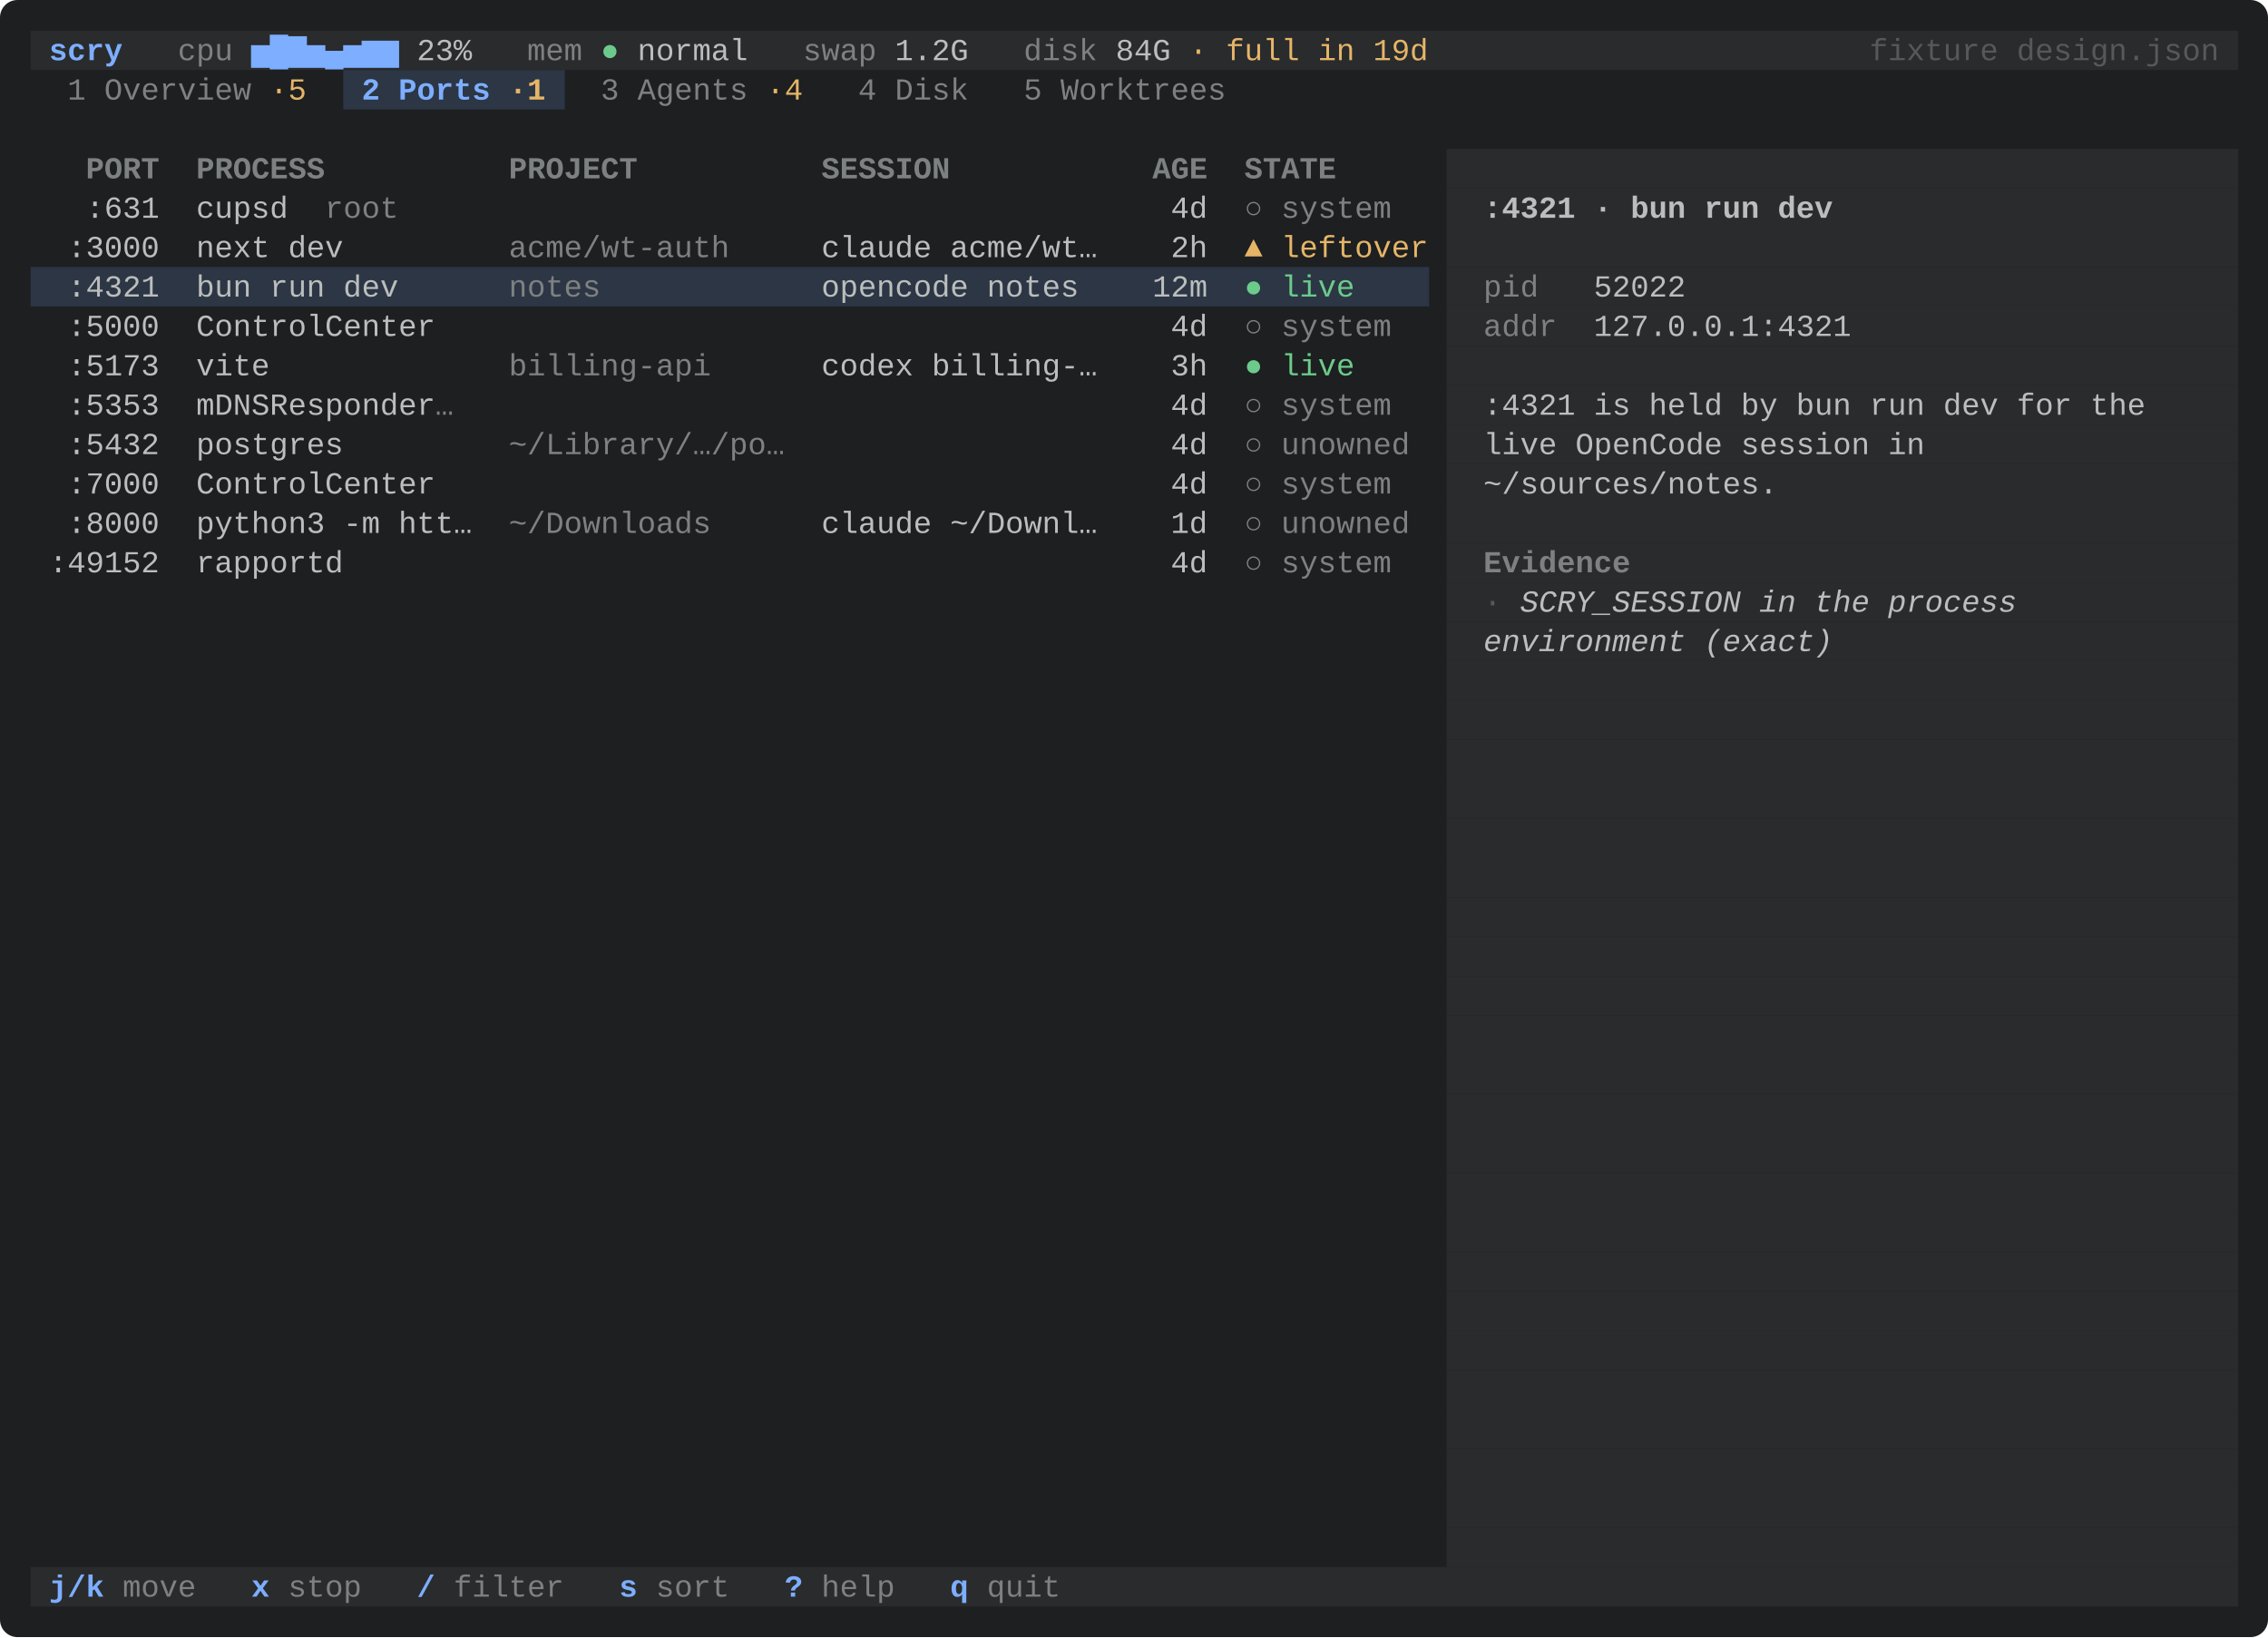
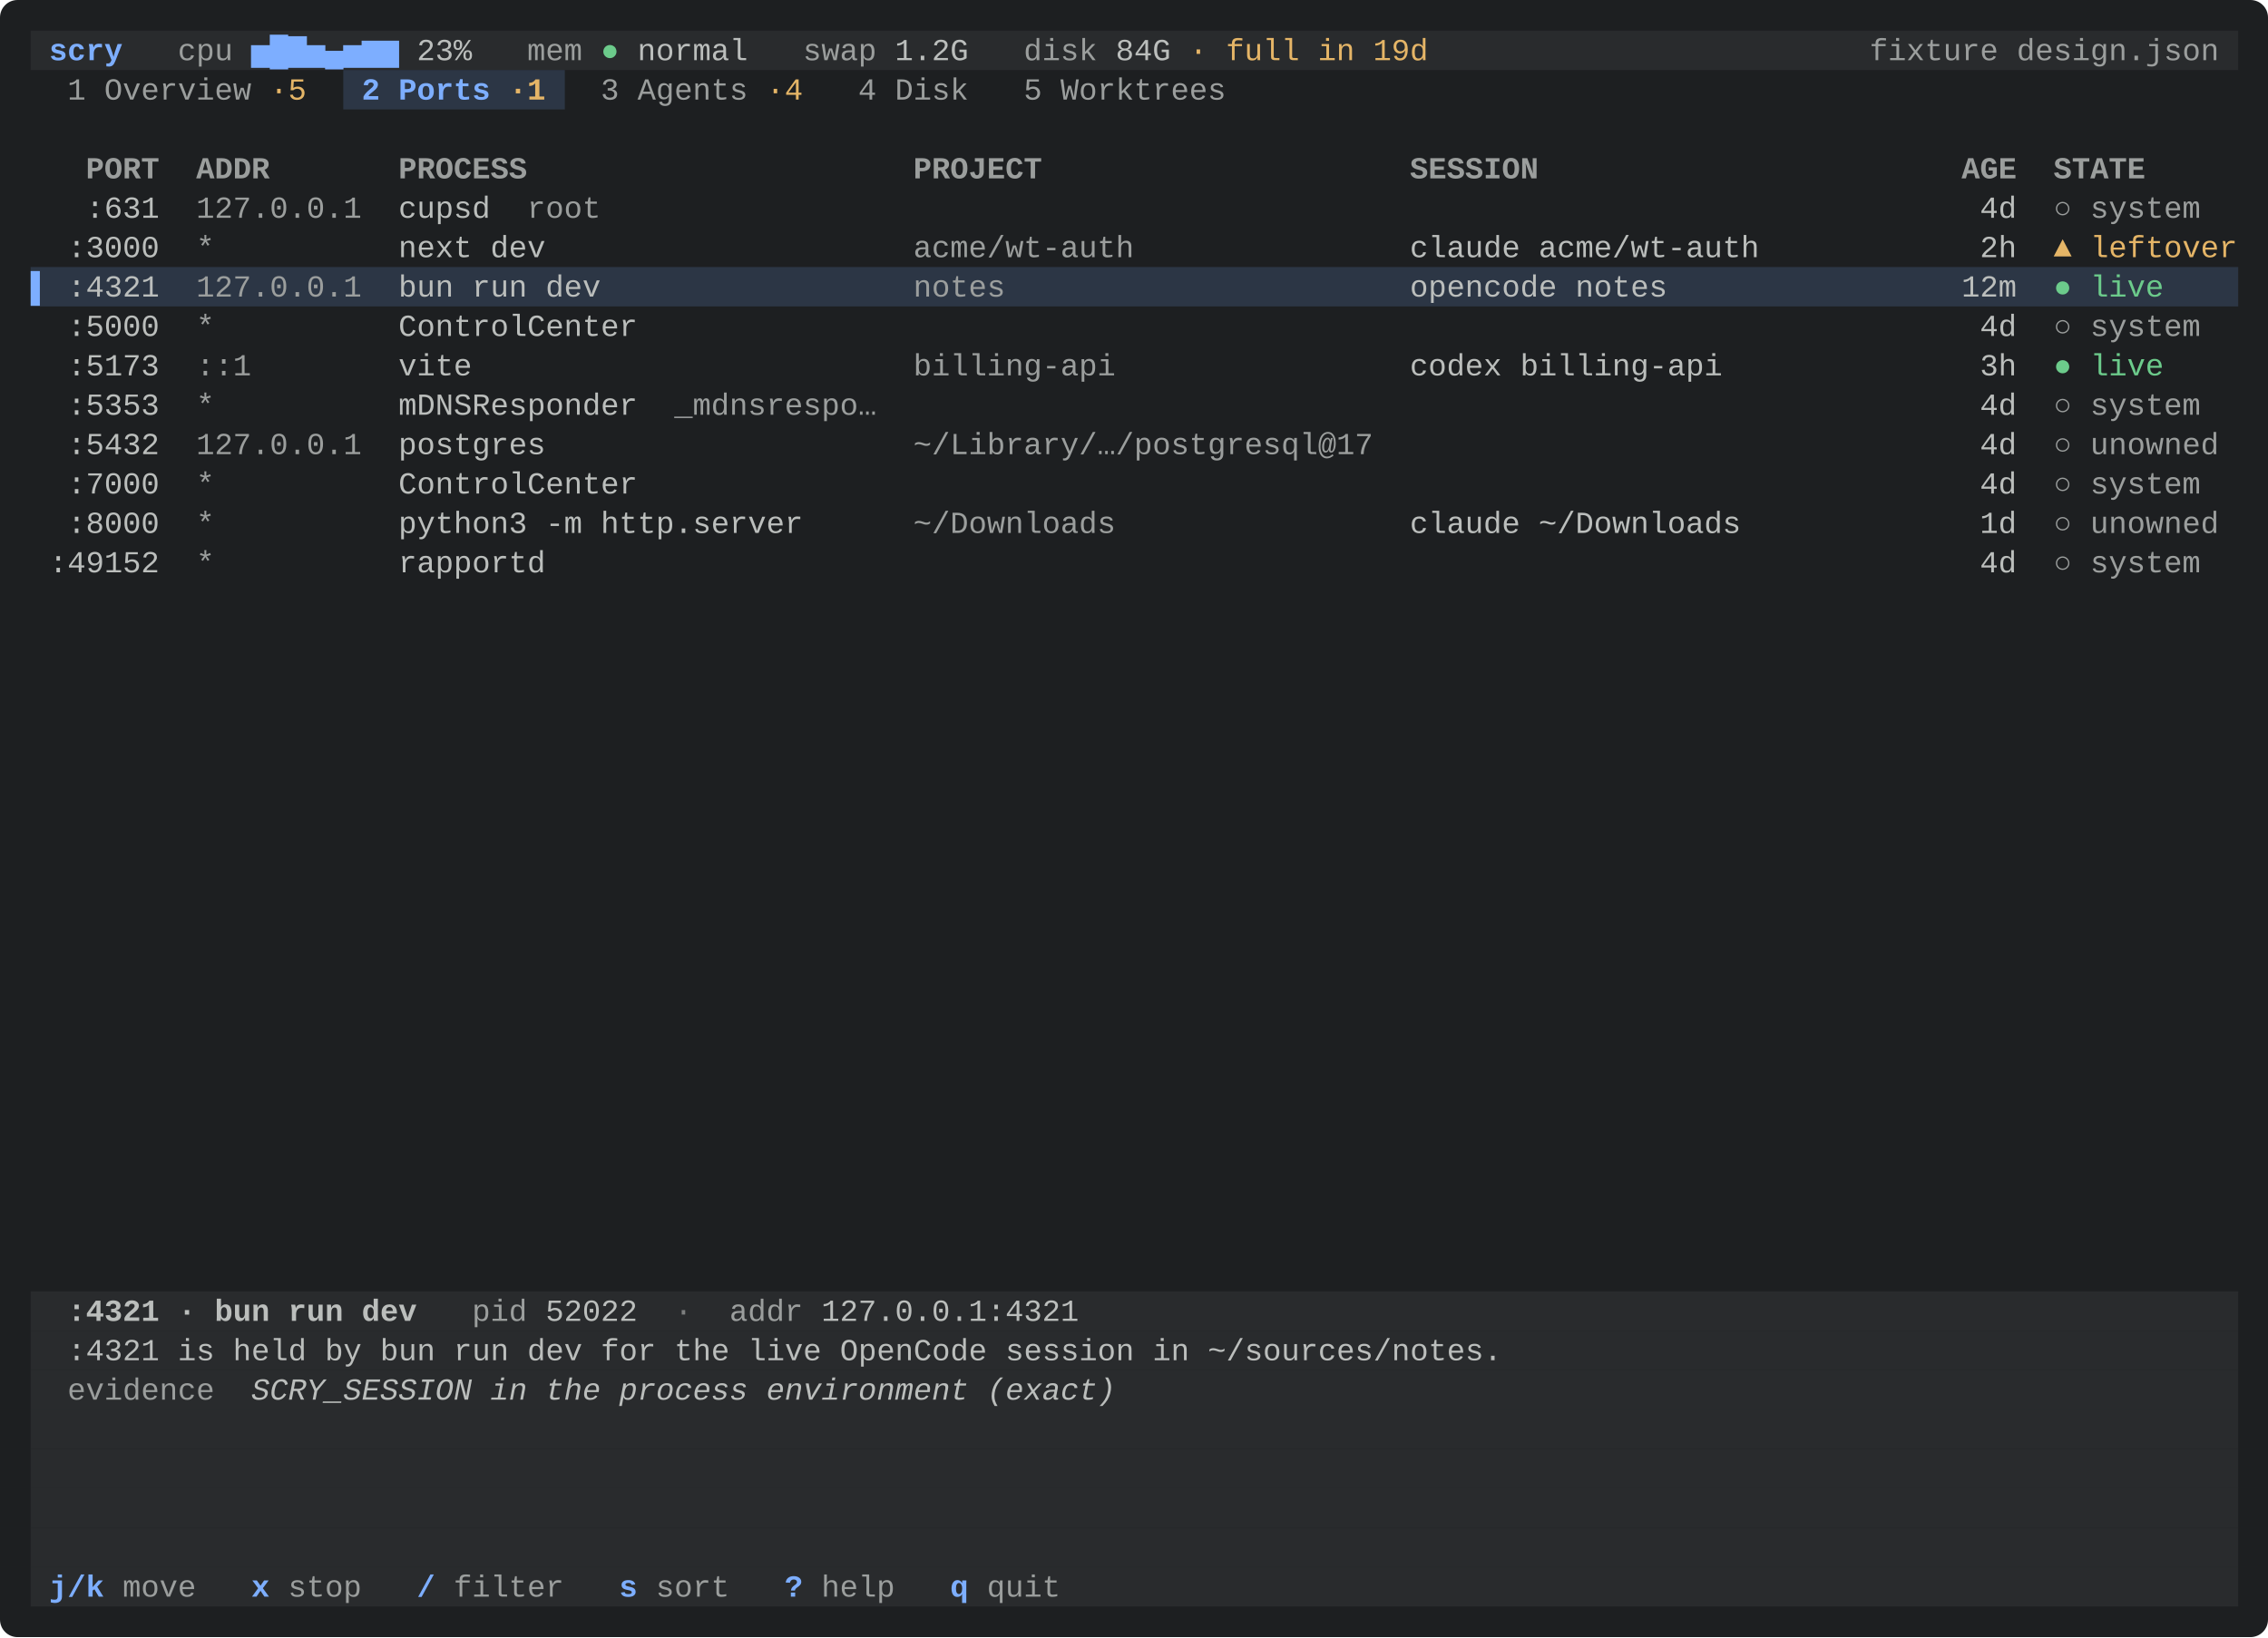
<svg xmlns="http://www.w3.org/2000/svg" width="1036" height="748" viewBox="0 0 1036 748">
  <style>text{font-family:ui-monospace,SFMono-Regular,"SF Mono",Menlo,Consolas,"Liberation Mono","DejaVu Sans Mono",monospace;font-size:14px;white-space:pre}</style>
  <rect width="1036" height="748" rx="8" fill="#1d1f21" />
  <g transform="translate(14 14)">
    <rect x="0.0" y="0" width="1008.4" height="18" fill="#292b2d" />
    <text x="8.4" y="13.5" fill="#7daeff" textLength="33.6" lengthAdjust="spacingAndGlyphs" xml:space="preserve" font-weight="700">scry</text>
-     <text x="67.2" y="13.5" fill="#7e8181" textLength="25.2" lengthAdjust="spacingAndGlyphs" xml:space="preserve">cpu</text>
+     <text x="67.2" y="13.5" fill="#9b9e9d" textLength="25.2" lengthAdjust="spacingAndGlyphs" xml:space="preserve">cpu</text>
    <text x="100.8" y="13.5" fill="#7daeff" textLength="67.2" lengthAdjust="spacingAndGlyphs" xml:space="preserve">▅█▇▅▄▅▆▆</text>
    <text x="176.4" y="13.5" fill="#bbbebc" textLength="25.2" lengthAdjust="spacingAndGlyphs" xml:space="preserve">23%</text>
-     <text x="226.8" y="13.5" fill="#7e8181" textLength="25.2" lengthAdjust="spacingAndGlyphs" xml:space="preserve">mem</text>
+     <text x="226.8" y="13.5" fill="#9b9e9d" textLength="25.2" lengthAdjust="spacingAndGlyphs" xml:space="preserve">mem</text>
    <text x="260.4" y="13.5" fill="#6ccb8b" textLength="8.4" lengthAdjust="spacingAndGlyphs" xml:space="preserve">●</text>
    <text x="277.2" y="13.5" fill="#bbbebc" textLength="50.4" lengthAdjust="spacingAndGlyphs" xml:space="preserve">normal</text>
-     <text x="352.8" y="13.5" fill="#7e8181" textLength="33.6" lengthAdjust="spacingAndGlyphs" xml:space="preserve">swap</text>
+     <text x="352.8" y="13.5" fill="#9b9e9d" textLength="33.6" lengthAdjust="spacingAndGlyphs" xml:space="preserve">swap</text>
    <text x="394.8" y="13.5" fill="#bbbebc" textLength="33.6" lengthAdjust="spacingAndGlyphs" xml:space="preserve">1.2G</text>
-     <text x="453.6" y="13.5" fill="#7e8181" textLength="33.6" lengthAdjust="spacingAndGlyphs" xml:space="preserve">disk</text>
+     <text x="453.6" y="13.5" fill="#9b9e9d" textLength="33.6" lengthAdjust="spacingAndGlyphs" xml:space="preserve">disk</text>
    <text x="495.6" y="13.5" fill="#bbbebc" textLength="25.2" lengthAdjust="spacingAndGlyphs" xml:space="preserve">84G</text>
    <text x="529.2" y="13.5" fill="#e5b567" textLength="109.2" lengthAdjust="spacingAndGlyphs" xml:space="preserve">· full in 19d</text>
-     <text x="840.0" y="13.5" fill="#565859" textLength="159.6" lengthAdjust="spacingAndGlyphs" xml:space="preserve">fixture design.json</text>
+     <text x="840.0" y="13.5" fill="#9b9e9d" textLength="159.6" lengthAdjust="spacingAndGlyphs" xml:space="preserve">fixture design.json</text>
    <rect x="142.8" y="18" width="101.2" height="18" fill="#2c3645" />
-     <text x="16.8" y="31.5" fill="#7e8181" textLength="84.0" lengthAdjust="spacingAndGlyphs" xml:space="preserve">1 Overview</text>
+     <text x="16.8" y="31.5" fill="#9b9e9d" textLength="84.0" lengthAdjust="spacingAndGlyphs" xml:space="preserve">1 Overview</text>
    <text x="109.2" y="31.5" fill="#e5b567" textLength="16.8" lengthAdjust="spacingAndGlyphs" xml:space="preserve">·5</text>
    <text x="151.2" y="31.5" fill="#7daeff" textLength="58.8" lengthAdjust="spacingAndGlyphs" xml:space="preserve" font-weight="700">2 Ports</text>
    <text x="218.4" y="31.5" fill="#e5b567" textLength="16.8" lengthAdjust="spacingAndGlyphs" xml:space="preserve" font-weight="700">·1</text>
-     <text x="260.4" y="31.5" fill="#7e8181" textLength="67.2" lengthAdjust="spacingAndGlyphs" xml:space="preserve">3 Agents</text>
+     <text x="260.4" y="31.5" fill="#9b9e9d" textLength="67.2" lengthAdjust="spacingAndGlyphs" xml:space="preserve">3 Agents</text>
    <text x="336.0" y="31.5" fill="#e5b567" textLength="16.8" lengthAdjust="spacingAndGlyphs" xml:space="preserve">·4</text>
-     <text x="378.0" y="31.5" fill="#7e8181" textLength="50.4" lengthAdjust="spacingAndGlyphs" xml:space="preserve">4 Disk</text>
-     <text x="453.6" y="31.5" fill="#7e8181" textLength="92.4" lengthAdjust="spacingAndGlyphs" xml:space="preserve">5 Worktrees</text>
-     <rect x="646.8" y="54" width="361.6" height="18" fill="#292b2d" />
-     <text x="25.2" y="67.5" fill="#7e8181" textLength="33.6" lengthAdjust="spacingAndGlyphs" xml:space="preserve" font-weight="700">PORT</text>
-     <text x="75.6" y="67.5" fill="#7e8181" textLength="58.8" lengthAdjust="spacingAndGlyphs" xml:space="preserve" font-weight="700">PROCESS</text>
-     <text x="218.4" y="67.5" fill="#7e8181" textLength="58.8" lengthAdjust="spacingAndGlyphs" xml:space="preserve" font-weight="700">PROJECT</text>
-     <text x="361.2" y="67.5" fill="#7e8181" textLength="58.8" lengthAdjust="spacingAndGlyphs" xml:space="preserve" font-weight="700">SESSION</text>
-     <text x="512.4" y="67.5" fill="#7e8181" textLength="25.2" lengthAdjust="spacingAndGlyphs" xml:space="preserve" font-weight="700">AGE</text>
-     <text x="554.4" y="67.5" fill="#7e8181" textLength="42.0" lengthAdjust="spacingAndGlyphs" xml:space="preserve" font-weight="700">STATE</text>
-     <rect x="646.8" y="72" width="361.6" height="18" fill="#292b2d" />
+     <text x="378.0" y="31.5" fill="#9b9e9d" textLength="50.4" lengthAdjust="spacingAndGlyphs" xml:space="preserve">4 Disk</text>
+     <text x="453.6" y="31.5" fill="#9b9e9d" textLength="92.4" lengthAdjust="spacingAndGlyphs" xml:space="preserve">5 Worktrees</text>
+     <text x="25.2" y="67.5" fill="#9b9e9d" textLength="33.6" lengthAdjust="spacingAndGlyphs" xml:space="preserve" font-weight="700">PORT</text>
+     <text x="75.6" y="67.5" fill="#9b9e9d" textLength="33.6" lengthAdjust="spacingAndGlyphs" xml:space="preserve" font-weight="700">ADDR</text>
+     <text x="168.0" y="67.5" fill="#9b9e9d" textLength="58.8" lengthAdjust="spacingAndGlyphs" xml:space="preserve" font-weight="700">PROCESS</text>
+     <text x="403.2" y="67.5" fill="#9b9e9d" textLength="58.8" lengthAdjust="spacingAndGlyphs" xml:space="preserve" font-weight="700">PROJECT</text>
+     <text x="630.0" y="67.5" fill="#9b9e9d" textLength="58.8" lengthAdjust="spacingAndGlyphs" xml:space="preserve" font-weight="700">SESSION</text>
+     <text x="882.0" y="67.5" fill="#9b9e9d" textLength="25.2" lengthAdjust="spacingAndGlyphs" xml:space="preserve" font-weight="700">AGE</text>
+     <text x="924.0" y="67.5" fill="#9b9e9d" textLength="42.0" lengthAdjust="spacingAndGlyphs" xml:space="preserve" font-weight="700">STATE</text>
    <text x="25.2" y="85.5" fill="#bbbebc" textLength="33.6" lengthAdjust="spacingAndGlyphs" xml:space="preserve">:631</text>
-     <text x="75.6" y="85.5" fill="#bbbebc" textLength="42.0" lengthAdjust="spacingAndGlyphs" xml:space="preserve">cupsd</text>
-     <text x="134.4" y="85.5" fill="#7e8181" textLength="33.6" lengthAdjust="spacingAndGlyphs" xml:space="preserve">root</text>
-     <text x="520.8" y="85.5" fill="#bbbebc" textLength="16.8" lengthAdjust="spacingAndGlyphs" xml:space="preserve">4d</text>
-     <text x="554.4" y="85.5" fill="#7e8181" textLength="67.2" lengthAdjust="spacingAndGlyphs" xml:space="preserve">○ system</text>
-     <text x="663.6" y="85.5" fill="#bbbebc" textLength="159.6" lengthAdjust="spacingAndGlyphs" xml:space="preserve" font-weight="700">:4321 · bun run dev</text>
-     <rect x="646.8" y="90" width="361.6" height="18" fill="#292b2d" />
+     <text x="75.6" y="85.5" fill="#9b9e9d" textLength="75.6" lengthAdjust="spacingAndGlyphs" xml:space="preserve">127.0.0.1</text>
+     <text x="168.0" y="85.5" fill="#bbbebc" textLength="42.0" lengthAdjust="spacingAndGlyphs" xml:space="preserve">cupsd</text>
+     <text x="226.8" y="85.5" fill="#9b9e9d" textLength="33.6" lengthAdjust="spacingAndGlyphs" xml:space="preserve">root</text>
+     <text x="890.4" y="85.5" fill="#bbbebc" textLength="16.8" lengthAdjust="spacingAndGlyphs" xml:space="preserve">4d</text>
+     <text x="924.0" y="85.5" fill="#9b9e9d" textLength="67.2" lengthAdjust="spacingAndGlyphs" xml:space="preserve">○ system</text>
    <text x="16.8" y="103.5" fill="#bbbebc" textLength="42.0" lengthAdjust="spacingAndGlyphs" xml:space="preserve">:3000</text>
-     <text x="75.6" y="103.5" fill="#bbbebc" textLength="67.2" lengthAdjust="spacingAndGlyphs" xml:space="preserve">next dev</text>
-     <text x="218.4" y="103.5" fill="#7e8181" textLength="100.8" lengthAdjust="spacingAndGlyphs" xml:space="preserve">acme/wt-auth</text>
-     <text x="361.2" y="103.5" fill="#bbbebc" textLength="126.0" lengthAdjust="spacingAndGlyphs" xml:space="preserve">claude acme/wt…</text>
-     <text x="520.8" y="103.5" fill="#bbbebc" textLength="16.8" lengthAdjust="spacingAndGlyphs" xml:space="preserve">2h</text>
-     <text x="554.4" y="103.5" fill="#e5b567" textLength="84.0" lengthAdjust="spacingAndGlyphs" xml:space="preserve">▲ leftover</text>
-     <rect x="0.0" y="108" width="638.8" height="18" fill="#2c3645" />
-     <rect x="646.8" y="108" width="361.6" height="18" fill="#292b2d" />
+     <text x="75.6" y="103.5" fill="#9b9e9d" textLength="8.4" lengthAdjust="spacingAndGlyphs" xml:space="preserve">*</text>
+     <text x="168.0" y="103.5" fill="#bbbebc" textLength="67.2" lengthAdjust="spacingAndGlyphs" xml:space="preserve">next dev</text>
+     <text x="403.2" y="103.5" fill="#9b9e9d" textLength="100.8" lengthAdjust="spacingAndGlyphs" xml:space="preserve">acme/wt-auth</text>
+     <text x="630.0" y="103.5" fill="#bbbebc" textLength="159.6" lengthAdjust="spacingAndGlyphs" xml:space="preserve">claude acme/wt-auth</text>
+     <text x="890.4" y="103.5" fill="#bbbebc" textLength="16.8" lengthAdjust="spacingAndGlyphs" xml:space="preserve">2h</text>
+     <text x="924.0" y="103.5" fill="#e5b567" textLength="84.0" lengthAdjust="spacingAndGlyphs" xml:space="preserve">▲ leftover</text>
+     <rect x="0.0" y="108" width="1008.4" height="18" fill="#2c3645" />
+     <text x="0.0" y="121.5" fill="#7daeff" textLength="8.4" lengthAdjust="spacingAndGlyphs" xml:space="preserve">▌</text>
    <text x="16.8" y="121.5" fill="#bbbebc" textLength="42.0" lengthAdjust="spacingAndGlyphs" xml:space="preserve">:4321</text>
-     <text x="75.6" y="121.5" fill="#bbbebc" textLength="92.4" lengthAdjust="spacingAndGlyphs" xml:space="preserve">bun run dev</text>
-     <text x="218.4" y="121.5" fill="#7e8181" textLength="42.0" lengthAdjust="spacingAndGlyphs" xml:space="preserve">notes</text>
-     <text x="361.2" y="121.5" fill="#bbbebc" textLength="117.6" lengthAdjust="spacingAndGlyphs" xml:space="preserve">opencode notes</text>
-     <text x="512.4" y="121.5" fill="#bbbebc" textLength="25.2" lengthAdjust="spacingAndGlyphs" xml:space="preserve">12m</text>
-     <text x="554.4" y="121.5" fill="#6ccb8b" textLength="50.4" lengthAdjust="spacingAndGlyphs" xml:space="preserve">● live</text>
-     <text x="663.6" y="121.5" fill="#7e8181" textLength="25.2" lengthAdjust="spacingAndGlyphs" xml:space="preserve">pid</text>
-     <text x="714.0" y="121.5" fill="#bbbebc" textLength="42.0" lengthAdjust="spacingAndGlyphs" xml:space="preserve">52022</text>
-     <rect x="646.8" y="126" width="361.6" height="18" fill="#292b2d" />
+     <text x="75.6" y="121.5" fill="#9b9e9d" textLength="75.6" lengthAdjust="spacingAndGlyphs" xml:space="preserve">127.0.0.1</text>
+     <text x="168.0" y="121.5" fill="#bbbebc" textLength="92.4" lengthAdjust="spacingAndGlyphs" xml:space="preserve">bun run dev</text>
+     <text x="403.2" y="121.5" fill="#9b9e9d" textLength="42.0" lengthAdjust="spacingAndGlyphs" xml:space="preserve">notes</text>
+     <text x="630.0" y="121.5" fill="#bbbebc" textLength="117.6" lengthAdjust="spacingAndGlyphs" xml:space="preserve">opencode notes</text>
+     <text x="882.0" y="121.5" fill="#bbbebc" textLength="25.2" lengthAdjust="spacingAndGlyphs" xml:space="preserve">12m</text>
+     <text x="924.0" y="121.5" fill="#6ccb8b" textLength="50.4" lengthAdjust="spacingAndGlyphs" xml:space="preserve">● live</text>
    <text x="16.8" y="139.5" fill="#bbbebc" textLength="42.0" lengthAdjust="spacingAndGlyphs" xml:space="preserve">:5000</text>
-     <text x="75.6" y="139.5" fill="#bbbebc" textLength="109.2" lengthAdjust="spacingAndGlyphs" xml:space="preserve">ControlCenter</text>
-     <text x="520.8" y="139.5" fill="#bbbebc" textLength="16.8" lengthAdjust="spacingAndGlyphs" xml:space="preserve">4d</text>
-     <text x="554.4" y="139.5" fill="#7e8181" textLength="67.2" lengthAdjust="spacingAndGlyphs" xml:space="preserve">○ system</text>
-     <text x="663.6" y="139.5" fill="#7e8181" textLength="33.6" lengthAdjust="spacingAndGlyphs" xml:space="preserve">addr</text>
-     <text x="714.0" y="139.5" fill="#bbbebc" textLength="117.6" lengthAdjust="spacingAndGlyphs" xml:space="preserve">127.0.0.1:4321</text>
-     <rect x="646.8" y="144" width="361.6" height="18" fill="#292b2d" />
+     <text x="75.6" y="139.5" fill="#9b9e9d" textLength="8.4" lengthAdjust="spacingAndGlyphs" xml:space="preserve">*</text>
+     <text x="168.0" y="139.5" fill="#bbbebc" textLength="109.2" lengthAdjust="spacingAndGlyphs" xml:space="preserve">ControlCenter</text>
+     <text x="890.4" y="139.5" fill="#bbbebc" textLength="16.8" lengthAdjust="spacingAndGlyphs" xml:space="preserve">4d</text>
+     <text x="924.0" y="139.5" fill="#9b9e9d" textLength="67.2" lengthAdjust="spacingAndGlyphs" xml:space="preserve">○ system</text>
    <text x="16.8" y="157.5" fill="#bbbebc" textLength="42.0" lengthAdjust="spacingAndGlyphs" xml:space="preserve">:5173</text>
-     <text x="75.6" y="157.5" fill="#bbbebc" textLength="33.6" lengthAdjust="spacingAndGlyphs" xml:space="preserve">vite</text>
-     <text x="218.4" y="157.5" fill="#7e8181" textLength="92.4" lengthAdjust="spacingAndGlyphs" xml:space="preserve">billing-api</text>
-     <text x="361.2" y="157.5" fill="#bbbebc" textLength="126.0" lengthAdjust="spacingAndGlyphs" xml:space="preserve">codex billing-…</text>
-     <text x="520.8" y="157.5" fill="#bbbebc" textLength="16.8" lengthAdjust="spacingAndGlyphs" xml:space="preserve">3h</text>
-     <text x="554.4" y="157.5" fill="#6ccb8b" textLength="50.4" lengthAdjust="spacingAndGlyphs" xml:space="preserve">● live</text>
-     <rect x="646.8" y="162" width="361.6" height="18" fill="#292b2d" />
+     <text x="75.6" y="157.5" fill="#9b9e9d" textLength="25.2" lengthAdjust="spacingAndGlyphs" xml:space="preserve">::1</text>
+     <text x="168.0" y="157.5" fill="#bbbebc" textLength="33.6" lengthAdjust="spacingAndGlyphs" xml:space="preserve">vite</text>
+     <text x="403.2" y="157.5" fill="#9b9e9d" textLength="92.4" lengthAdjust="spacingAndGlyphs" xml:space="preserve">billing-api</text>
+     <text x="630.0" y="157.5" fill="#bbbebc" textLength="142.8" lengthAdjust="spacingAndGlyphs" xml:space="preserve">codex billing-api</text>
+     <text x="890.4" y="157.5" fill="#bbbebc" textLength="16.8" lengthAdjust="spacingAndGlyphs" xml:space="preserve">3h</text>
+     <text x="924.0" y="157.5" fill="#6ccb8b" textLength="50.4" lengthAdjust="spacingAndGlyphs" xml:space="preserve">● live</text>
    <text x="16.8" y="175.5" fill="#bbbebc" textLength="42.0" lengthAdjust="spacingAndGlyphs" xml:space="preserve">:5353</text>
-     <text x="75.6" y="175.5" fill="#bbbebc" textLength="109.2" lengthAdjust="spacingAndGlyphs" xml:space="preserve">mDNSResponder</text>
-     <text x="184.8" y="175.5" fill="#7e8181" textLength="8.4" lengthAdjust="spacingAndGlyphs" xml:space="preserve">…</text>
-     <text x="520.8" y="175.5" fill="#bbbebc" textLength="16.8" lengthAdjust="spacingAndGlyphs" xml:space="preserve">4d</text>
-     <text x="554.4" y="175.5" fill="#7e8181" textLength="67.2" lengthAdjust="spacingAndGlyphs" xml:space="preserve">○ system</text>
-     <text x="663.6" y="175.5" fill="#bbbebc" textLength="302.4" lengthAdjust="spacingAndGlyphs" xml:space="preserve">:4321 is held by bun run dev for the</text>
-     <rect x="646.8" y="180" width="361.6" height="18" fill="#292b2d" />
+     <text x="75.6" y="175.5" fill="#9b9e9d" textLength="8.4" lengthAdjust="spacingAndGlyphs" xml:space="preserve">*</text>
+     <text x="168.0" y="175.5" fill="#bbbebc" textLength="109.2" lengthAdjust="spacingAndGlyphs" xml:space="preserve">mDNSResponder</text>
+     <text x="294.0" y="175.5" fill="#9b9e9d" textLength="92.4" lengthAdjust="spacingAndGlyphs" xml:space="preserve">_mdnsrespo…</text>
+     <text x="890.4" y="175.5" fill="#bbbebc" textLength="16.8" lengthAdjust="spacingAndGlyphs" xml:space="preserve">4d</text>
+     <text x="924.0" y="175.5" fill="#9b9e9d" textLength="67.2" lengthAdjust="spacingAndGlyphs" xml:space="preserve">○ system</text>
    <text x="16.8" y="193.5" fill="#bbbebc" textLength="42.0" lengthAdjust="spacingAndGlyphs" xml:space="preserve">:5432</text>
-     <text x="75.6" y="193.5" fill="#bbbebc" textLength="67.2" lengthAdjust="spacingAndGlyphs" xml:space="preserve">postgres</text>
-     <text x="218.4" y="193.5" fill="#7e8181" textLength="126.0" lengthAdjust="spacingAndGlyphs" xml:space="preserve">~/Library/…/po…</text>
-     <text x="520.8" y="193.5" fill="#bbbebc" textLength="16.8" lengthAdjust="spacingAndGlyphs" xml:space="preserve">4d</text>
-     <text x="554.4" y="193.5" fill="#7e8181" textLength="75.6" lengthAdjust="spacingAndGlyphs" xml:space="preserve">○ unowned</text>
-     <text x="663.6" y="193.5" fill="#bbbebc" textLength="201.6" lengthAdjust="spacingAndGlyphs" xml:space="preserve">live OpenCode session in</text>
-     <rect x="646.8" y="198" width="361.6" height="18" fill="#292b2d" />
+     <text x="75.6" y="193.5" fill="#9b9e9d" textLength="75.6" lengthAdjust="spacingAndGlyphs" xml:space="preserve">127.0.0.1</text>
+     <text x="168.0" y="193.5" fill="#bbbebc" textLength="67.2" lengthAdjust="spacingAndGlyphs" xml:space="preserve">postgres</text>
+     <text x="403.2" y="193.5" fill="#9b9e9d" textLength="210.0" lengthAdjust="spacingAndGlyphs" xml:space="preserve">~/Library/…/postgresql@17</text>
+     <text x="890.4" y="193.5" fill="#bbbebc" textLength="16.8" lengthAdjust="spacingAndGlyphs" xml:space="preserve">4d</text>
+     <text x="924.0" y="193.5" fill="#9b9e9d" textLength="75.6" lengthAdjust="spacingAndGlyphs" xml:space="preserve">○ unowned</text>
    <text x="16.8" y="211.5" fill="#bbbebc" textLength="42.0" lengthAdjust="spacingAndGlyphs" xml:space="preserve">:7000</text>
-     <text x="75.6" y="211.5" fill="#bbbebc" textLength="109.2" lengthAdjust="spacingAndGlyphs" xml:space="preserve">ControlCenter</text>
-     <text x="520.8" y="211.5" fill="#bbbebc" textLength="16.8" lengthAdjust="spacingAndGlyphs" xml:space="preserve">4d</text>
-     <text x="554.4" y="211.5" fill="#7e8181" textLength="67.2" lengthAdjust="spacingAndGlyphs" xml:space="preserve">○ system</text>
-     <text x="663.6" y="211.5" fill="#bbbebc" textLength="134.4" lengthAdjust="spacingAndGlyphs" xml:space="preserve">~/sources/notes.</text>
-     <rect x="646.8" y="216" width="361.6" height="18" fill="#292b2d" />
+     <text x="75.6" y="211.5" fill="#9b9e9d" textLength="8.4" lengthAdjust="spacingAndGlyphs" xml:space="preserve">*</text>
+     <text x="168.0" y="211.5" fill="#bbbebc" textLength="109.2" lengthAdjust="spacingAndGlyphs" xml:space="preserve">ControlCenter</text>
+     <text x="890.4" y="211.5" fill="#bbbebc" textLength="16.8" lengthAdjust="spacingAndGlyphs" xml:space="preserve">4d</text>
+     <text x="924.0" y="211.5" fill="#9b9e9d" textLength="67.2" lengthAdjust="spacingAndGlyphs" xml:space="preserve">○ system</text>
    <text x="16.8" y="229.5" fill="#bbbebc" textLength="42.0" lengthAdjust="spacingAndGlyphs" xml:space="preserve">:8000</text>
-     <text x="75.6" y="229.5" fill="#bbbebc" textLength="126.0" lengthAdjust="spacingAndGlyphs" xml:space="preserve">python3 -m htt…</text>
-     <text x="218.4" y="229.5" fill="#7e8181" textLength="92.4" lengthAdjust="spacingAndGlyphs" xml:space="preserve">~/Downloads</text>
-     <text x="361.2" y="229.5" fill="#bbbebc" textLength="126.0" lengthAdjust="spacingAndGlyphs" xml:space="preserve">claude ~/Downl…</text>
-     <text x="520.8" y="229.5" fill="#bbbebc" textLength="16.8" lengthAdjust="spacingAndGlyphs" xml:space="preserve">1d</text>
-     <text x="554.4" y="229.5" fill="#7e8181" textLength="75.6" lengthAdjust="spacingAndGlyphs" xml:space="preserve">○ unowned</text>
-     <rect x="646.8" y="234" width="361.6" height="18" fill="#292b2d" />
+     <text x="75.6" y="229.5" fill="#9b9e9d" textLength="8.4" lengthAdjust="spacingAndGlyphs" xml:space="preserve">*</text>
+     <text x="168.0" y="229.5" fill="#bbbebc" textLength="184.8" lengthAdjust="spacingAndGlyphs" xml:space="preserve">python3 -m http.server</text>
+     <text x="403.2" y="229.5" fill="#9b9e9d" textLength="92.4" lengthAdjust="spacingAndGlyphs" xml:space="preserve">~/Downloads</text>
+     <text x="630.0" y="229.5" fill="#bbbebc" textLength="151.2" lengthAdjust="spacingAndGlyphs" xml:space="preserve">claude ~/Downloads</text>
+     <text x="890.4" y="229.5" fill="#bbbebc" textLength="16.8" lengthAdjust="spacingAndGlyphs" xml:space="preserve">1d</text>
+     <text x="924.0" y="229.5" fill="#9b9e9d" textLength="75.6" lengthAdjust="spacingAndGlyphs" xml:space="preserve">○ unowned</text>
    <text x="8.4" y="247.5" fill="#bbbebc" textLength="50.4" lengthAdjust="spacingAndGlyphs" xml:space="preserve">:49152</text>
-     <text x="75.6" y="247.5" fill="#bbbebc" textLength="67.2" lengthAdjust="spacingAndGlyphs" xml:space="preserve">rapportd</text>
-     <text x="520.8" y="247.5" fill="#bbbebc" textLength="16.8" lengthAdjust="spacingAndGlyphs" xml:space="preserve">4d</text>
-     <text x="554.4" y="247.5" fill="#7e8181" textLength="67.2" lengthAdjust="spacingAndGlyphs" xml:space="preserve">○ system</text>
-     <text x="663.6" y="247.5" fill="#7e8181" textLength="67.2" lengthAdjust="spacingAndGlyphs" xml:space="preserve" font-weight="700">Evidence</text>
-     <rect x="646.8" y="252" width="361.6" height="18" fill="#292b2d" />
-     <text x="663.6" y="265.5" fill="#565859" textLength="8.4" lengthAdjust="spacingAndGlyphs" xml:space="preserve">·</text>
-     <text x="680.4" y="265.5" fill="#bbbebc" textLength="226.8" lengthAdjust="spacingAndGlyphs" xml:space="preserve" font-style="italic">SCRY_SESSION in the process</text>
-     <rect x="646.8" y="270" width="361.6" height="18" fill="#292b2d" />
-     <text x="663.6" y="283.5" fill="#bbbebc" textLength="159.6" lengthAdjust="spacingAndGlyphs" xml:space="preserve" font-style="italic">environment (exact)</text>
-     <rect x="646.8" y="288" width="361.6" height="18" fill="#292b2d" />
-     <rect x="646.8" y="306" width="361.6" height="18" fill="#292b2d" />
-     <rect x="646.8" y="324" width="361.6" height="18" fill="#292b2d" />
-     <rect x="646.8" y="342" width="361.6" height="18" fill="#292b2d" />
-     <rect x="646.8" y="360" width="361.6" height="18" fill="#292b2d" />
-     <rect x="646.8" y="378" width="361.6" height="18" fill="#292b2d" />
-     <rect x="646.8" y="396" width="361.6" height="18" fill="#292b2d" />
-     <rect x="646.8" y="414" width="361.6" height="18" fill="#292b2d" />
-     <rect x="646.8" y="432" width="361.6" height="18" fill="#292b2d" />
-     <rect x="646.8" y="450" width="361.6" height="18" fill="#292b2d" />
-     <rect x="646.8" y="468" width="361.6" height="18" fill="#292b2d" />
-     <rect x="646.8" y="486" width="361.6" height="18" fill="#292b2d" />
-     <rect x="646.8" y="504" width="361.6" height="18" fill="#292b2d" />
-     <rect x="646.8" y="522" width="361.6" height="18" fill="#292b2d" />
-     <rect x="646.8" y="540" width="361.6" height="18" fill="#292b2d" />
-     <rect x="646.8" y="558" width="361.6" height="18" fill="#292b2d" />
-     <rect x="646.8" y="576" width="361.6" height="18" fill="#292b2d" />
-     <rect x="646.8" y="594" width="361.6" height="18" fill="#292b2d" />
-     <rect x="646.8" y="612" width="361.6" height="18" fill="#292b2d" />
-     <rect x="646.8" y="630" width="361.6" height="18" fill="#292b2d" />
-     <rect x="646.8" y="648" width="361.6" height="18" fill="#292b2d" />
-     <rect x="646.8" y="666" width="361.6" height="18" fill="#292b2d" />
-     <rect x="646.8" y="684" width="361.6" height="18" fill="#292b2d" />
+     <text x="75.6" y="247.5" fill="#9b9e9d" textLength="8.4" lengthAdjust="spacingAndGlyphs" xml:space="preserve">*</text>
+     <text x="168.0" y="247.5" fill="#bbbebc" textLength="67.2" lengthAdjust="spacingAndGlyphs" xml:space="preserve">rapportd</text>
+     <text x="890.4" y="247.5" fill="#bbbebc" textLength="16.8" lengthAdjust="spacingAndGlyphs" xml:space="preserve">4d</text>
+     <text x="924.0" y="247.5" fill="#9b9e9d" textLength="67.2" lengthAdjust="spacingAndGlyphs" xml:space="preserve">○ system</text>
+     <rect x="0.0" y="576" width="1008.4" height="18" fill="#292b2d" />
+     <text x="16.8" y="589.5" fill="#bbbebc" textLength="159.6" lengthAdjust="spacingAndGlyphs" xml:space="preserve" font-weight="700">:4321 · bun run dev</text>
+     <text x="201.6" y="589.5" fill="#9b9e9d" textLength="25.2" lengthAdjust="spacingAndGlyphs" xml:space="preserve">pid</text>
+     <text x="235.2" y="589.5" fill="#bbbebc" textLength="42.0" lengthAdjust="spacingAndGlyphs" xml:space="preserve">52022</text>
+     <text x="294.0" y="589.5" fill="#7d7f7f" textLength="8.4" lengthAdjust="spacingAndGlyphs" xml:space="preserve">·</text>
+     <text x="319.2" y="589.5" fill="#9b9e9d" textLength="33.6" lengthAdjust="spacingAndGlyphs" xml:space="preserve">addr</text>
+     <text x="361.2" y="589.5" fill="#bbbebc" textLength="117.6" lengthAdjust="spacingAndGlyphs" xml:space="preserve">127.0.0.1:4321</text>
+     <rect x="0.0" y="594" width="1008.4" height="18" fill="#292b2d" />
+     <text x="16.8" y="607.5" fill="#bbbebc" textLength="655.2" lengthAdjust="spacingAndGlyphs" xml:space="preserve">:4321 is held by bun run dev for the live OpenCode session in ~/sources/notes.</text>
+     <rect x="0.0" y="612" width="1008.4" height="18" fill="#292b2d" />
+     <text x="16.8" y="625.5" fill="#9b9e9d" textLength="67.2" lengthAdjust="spacingAndGlyphs" xml:space="preserve">evidence</text>
+     <text x="100.8" y="625.5" fill="#bbbebc" textLength="394.8" lengthAdjust="spacingAndGlyphs" xml:space="preserve" font-style="italic">SCRY_SESSION in the process environment (exact)</text>
+     <rect x="0.0" y="630" width="1008.4" height="18" fill="#292b2d" />
+     <rect x="0.0" y="648" width="1008.4" height="18" fill="#292b2d" />
+     <rect x="0.0" y="666" width="1008.4" height="18" fill="#292b2d" />
+     <rect x="0.0" y="684" width="1008.4" height="18" fill="#292b2d" />
    <rect x="0.0" y="702" width="1008.4" height="18" fill="#292b2d" />
    <text x="8.4" y="715.5" fill="#7daeff" textLength="25.2" lengthAdjust="spacingAndGlyphs" xml:space="preserve" font-weight="700">j/k</text>
-     <text x="42.0" y="715.5" fill="#7e8181" textLength="33.6" lengthAdjust="spacingAndGlyphs" xml:space="preserve">move</text>
+     <text x="42.0" y="715.5" fill="#9b9e9d" textLength="33.6" lengthAdjust="spacingAndGlyphs" xml:space="preserve">move</text>
    <text x="100.8" y="715.5" fill="#7daeff" textLength="8.4" lengthAdjust="spacingAndGlyphs" xml:space="preserve" font-weight="700">x</text>
-     <text x="117.6" y="715.5" fill="#7e8181" textLength="33.6" lengthAdjust="spacingAndGlyphs" xml:space="preserve">stop</text>
+     <text x="117.6" y="715.5" fill="#9b9e9d" textLength="33.6" lengthAdjust="spacingAndGlyphs" xml:space="preserve">stop</text>
    <text x="176.4" y="715.5" fill="#7daeff" textLength="8.4" lengthAdjust="spacingAndGlyphs" xml:space="preserve" font-weight="700">/</text>
-     <text x="193.2" y="715.5" fill="#7e8181" textLength="50.4" lengthAdjust="spacingAndGlyphs" xml:space="preserve">filter</text>
+     <text x="193.2" y="715.5" fill="#9b9e9d" textLength="50.4" lengthAdjust="spacingAndGlyphs" xml:space="preserve">filter</text>
    <text x="268.8" y="715.5" fill="#7daeff" textLength="8.4" lengthAdjust="spacingAndGlyphs" xml:space="preserve" font-weight="700">s</text>
-     <text x="285.6" y="715.5" fill="#7e8181" textLength="33.6" lengthAdjust="spacingAndGlyphs" xml:space="preserve">sort</text>
+     <text x="285.6" y="715.5" fill="#9b9e9d" textLength="33.6" lengthAdjust="spacingAndGlyphs" xml:space="preserve">sort</text>
    <text x="344.4" y="715.5" fill="#7daeff" textLength="8.4" lengthAdjust="spacingAndGlyphs" xml:space="preserve" font-weight="700">?</text>
-     <text x="361.2" y="715.5" fill="#7e8181" textLength="33.6" lengthAdjust="spacingAndGlyphs" xml:space="preserve">help</text>
+     <text x="361.2" y="715.5" fill="#9b9e9d" textLength="33.6" lengthAdjust="spacingAndGlyphs" xml:space="preserve">help</text>
    <text x="420.0" y="715.5" fill="#7daeff" textLength="8.4" lengthAdjust="spacingAndGlyphs" xml:space="preserve" font-weight="700">q</text>
-     <text x="436.8" y="715.5" fill="#7e8181" textLength="33.6" lengthAdjust="spacingAndGlyphs" xml:space="preserve">quit</text>
+     <text x="436.8" y="715.5" fill="#9b9e9d" textLength="33.6" lengthAdjust="spacingAndGlyphs" xml:space="preserve">quit</text>
  </g>
</svg>
